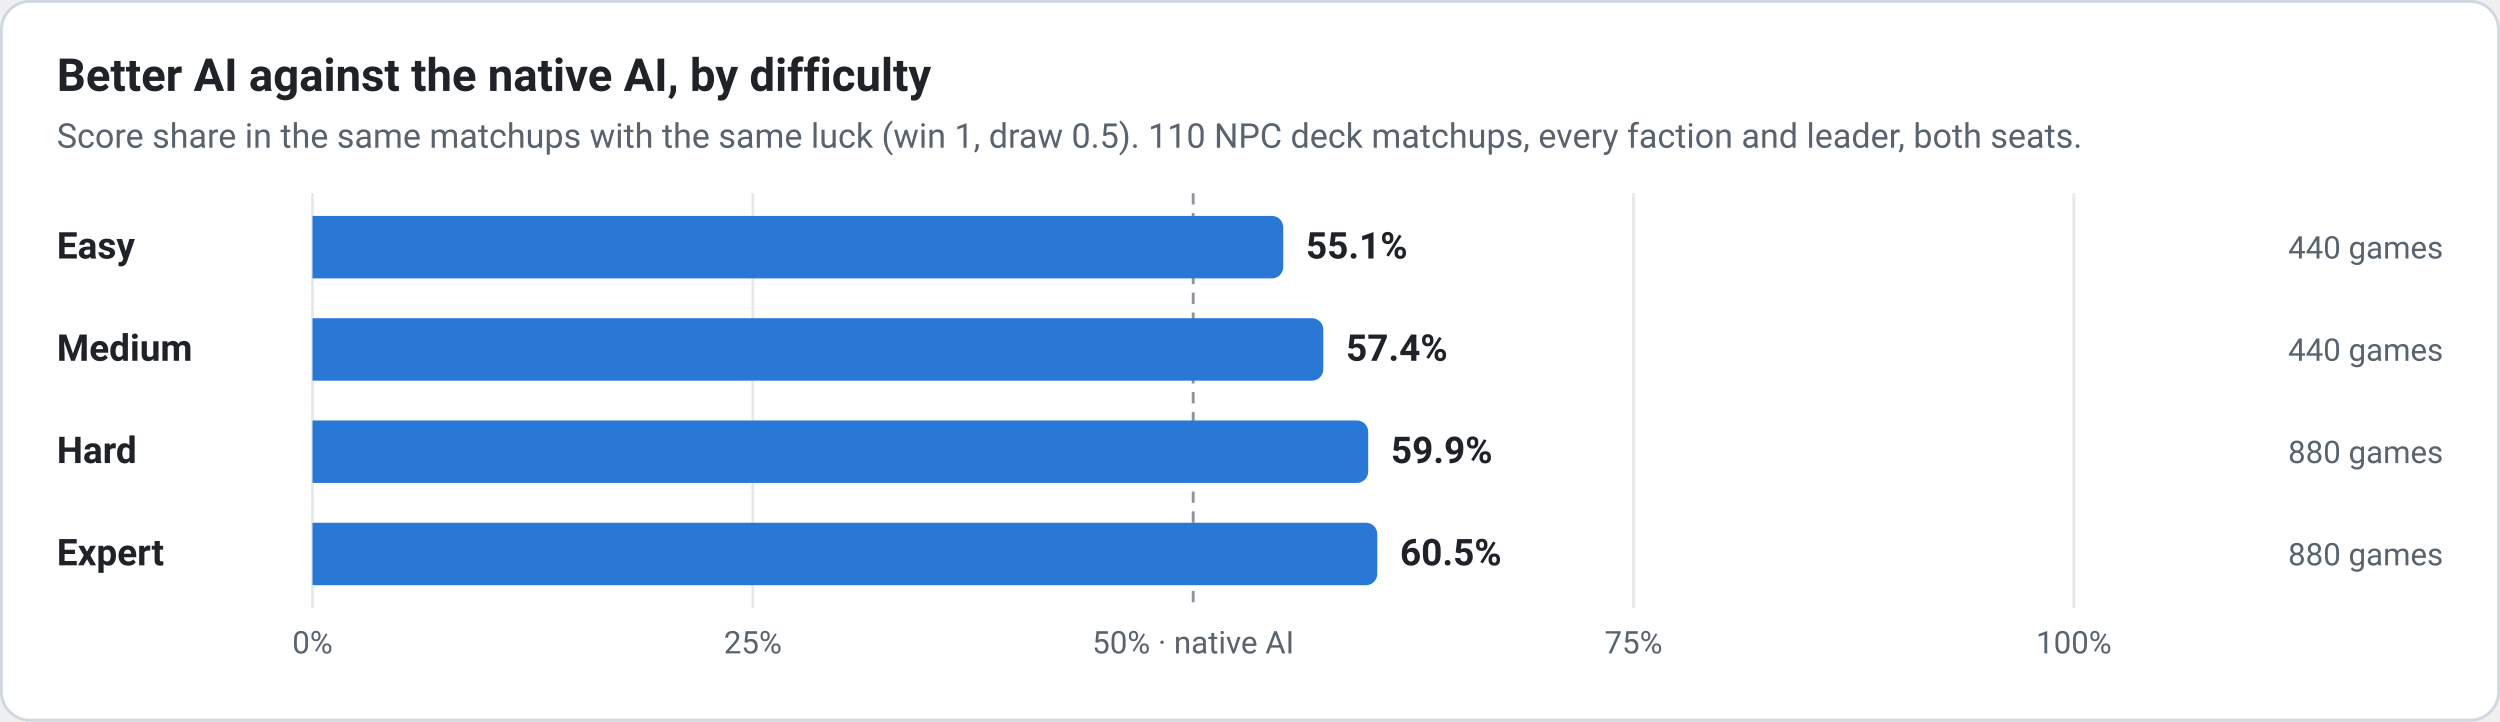
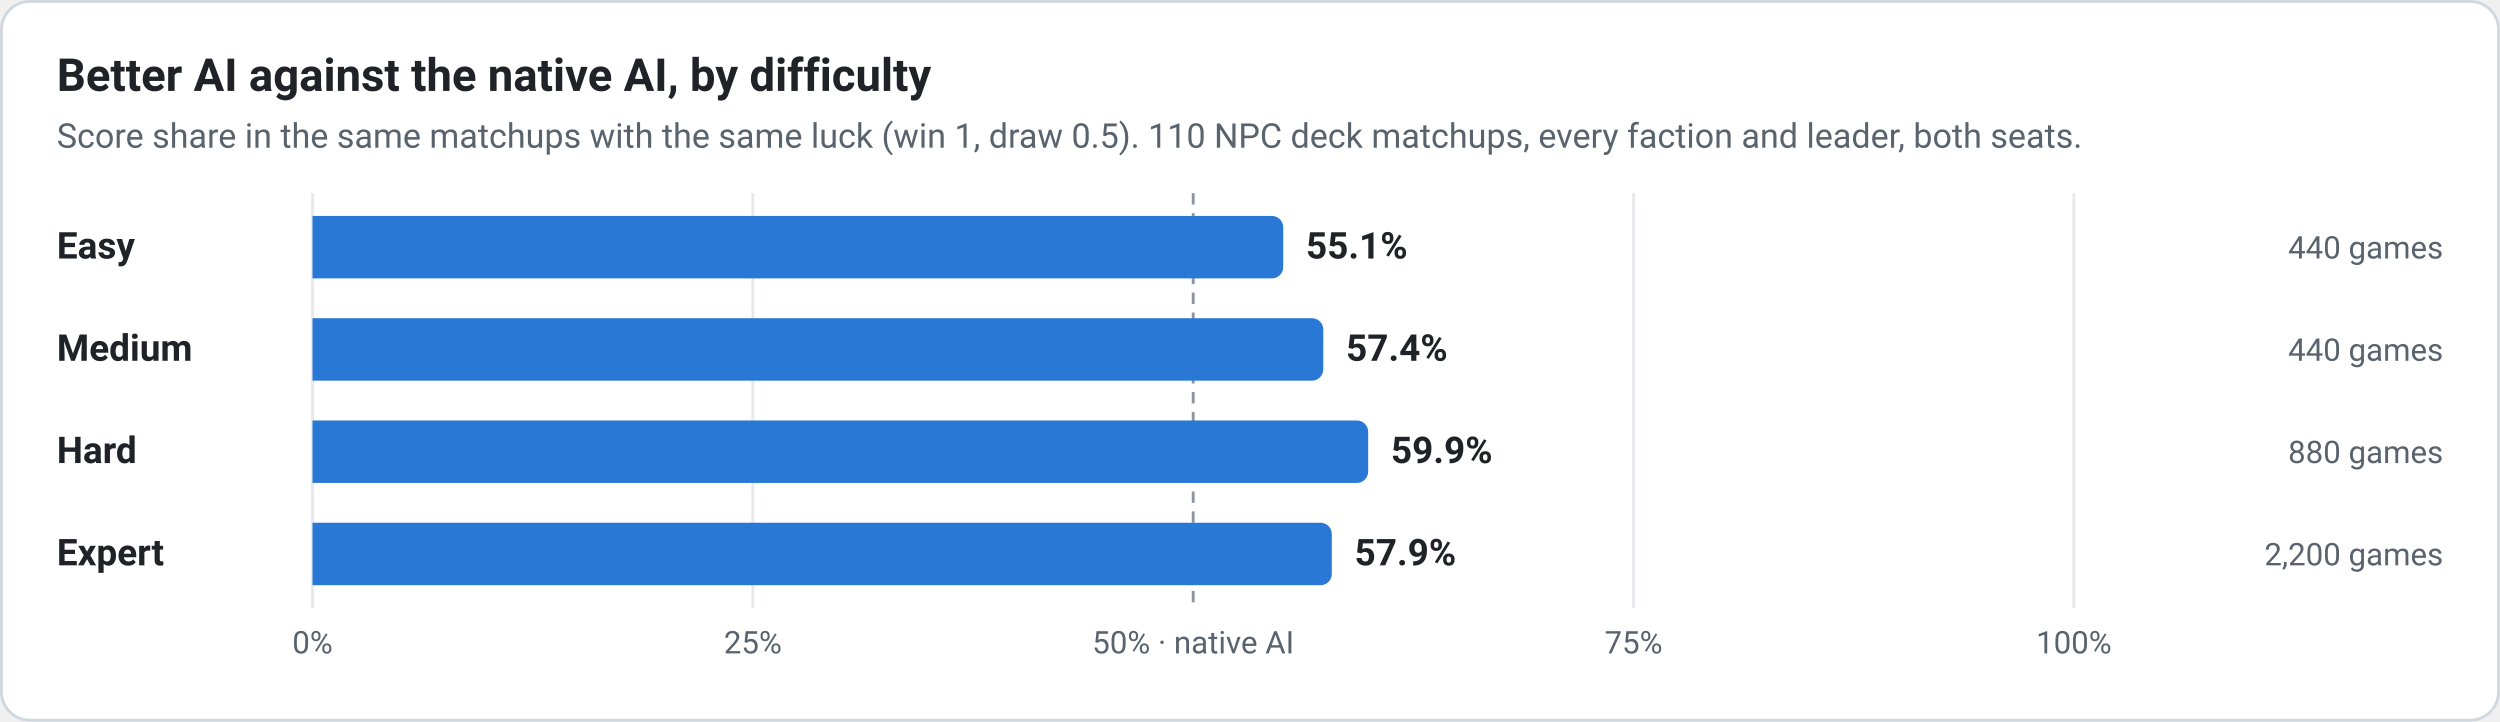
<svg xmlns="http://www.w3.org/2000/svg" width="880" height="254" viewBox="0 0 880 254" font-family="system-ui,-apple-system,'Segoe UI',Roboto,Helvetica,Arial,sans-serif" role="img" aria-label="Better AI against the native AI, by difficulty">
  <rect x="0.5" y="0.5" width="879" height="253" rx="10" fill="#ffffff" stroke="#d0d7de" />
  <text x="20.0" y="32.0" fill="#1f2328" font-size="16" font-weight="600" text-anchor="start">Better AI against the native AI, by difficulty</text>
  <text x="20.0" y="52.0" fill="#59636e" font-size="12" font-weight="400" text-anchor="start">Score share in the same matchups with the same luck (win 1, draw 0.5). 110 NPC deck matchups, every faction and leader, both seats.</text>
  <line x1="110.0" y1="68" x2="110.0" y2="214" stroke="#e6e8eb" stroke-width="1" />
  <text x="110.0" y="230.0" fill="#59636e" font-size="11" font-weight="400" text-anchor="middle">0%</text>
  <line x1="265.0" y1="68" x2="265.0" y2="214" stroke="#e6e8eb" stroke-width="1" />
  <text x="265.0" y="230.0" fill="#59636e" font-size="11" font-weight="400" text-anchor="middle">25%</text>
  <line x1="420.0" y1="68" x2="420.0" y2="214" stroke="#8c959f" stroke-width="1" stroke-dasharray="4 3" />
  <text x="420.0" y="230.0" fill="#59636e" font-size="11" font-weight="400" text-anchor="middle">50% · native AI</text>
  <line x1="575.0" y1="68" x2="575.0" y2="214" stroke="#e6e8eb" stroke-width="1" />
  <text x="575.0" y="230.0" fill="#59636e" font-size="11" font-weight="400" text-anchor="middle">75%</text>
  <line x1="730.0" y1="68" x2="730.0" y2="214" stroke="#e6e8eb" stroke-width="1" />
  <text x="730.0" y="230.0" fill="#59636e" font-size="11" font-weight="400" text-anchor="middle">100%</text>
  <text x="20.0" y="91.0" fill="#1f2328" font-size="13" font-weight="600" text-anchor="start">Easy</text>
  <path d="M110.0,76.0 H447.7 A4,4 0 0 1 451.7,80.0 V94.0 A4,4 0 0 1 447.7,98.0 H110.0 Z" fill="#2a78d6" />
  <text x="459.7" y="91.0" fill="#1f2328" font-size="13" font-weight="600" text-anchor="start">55.1%</text>
  <text x="860.0" y="91.0" fill="#59636e" font-size="11" font-weight="400" text-anchor="end">440 games</text>
  <text x="20.0" y="127.0" fill="#1f2328" font-size="13" font-weight="600" text-anchor="start">Medium</text>
  <path d="M110.0,112.0 H461.8 A4,4 0 0 1 465.8,116.0 V130.0 A4,4 0 0 1 461.8,134.0 H110.0 Z" fill="#2a78d6" />
  <text x="473.8" y="127.0" fill="#1f2328" font-size="13" font-weight="600" text-anchor="start">57.4%</text>
  <text x="860.0" y="127.0" fill="#59636e" font-size="11" font-weight="400" text-anchor="end">440 games</text>
  <text x="20.0" y="163.0" fill="#1f2328" font-size="13" font-weight="600" text-anchor="start">Hard</text>
  <path d="M110.0,148.0 H477.6 A4,4 0 0 1 481.6,152.0 V166.0 A4,4 0 0 1 477.6,170.0 H110.0 Z" fill="#2a78d6" />
  <text x="489.6" y="163.0" fill="#1f2328" font-size="13" font-weight="600" text-anchor="start">59.9%</text>
  <text x="860.0" y="163.0" fill="#59636e" font-size="11" font-weight="400" text-anchor="end">880 games</text>
  <text x="20.0" y="199.0" fill="#1f2328" font-size="13" font-weight="600" text-anchor="start">Expert</text>
-   <path d="M110.0,184.0 H480.8 A4,4 0 0 1 484.8,188.0 V202.0 A4,4 0 0 1 480.8,206.0 H110.0 Z" fill="#2a78d6" />
-   <text x="492.8" y="199.0" fill="#1f2328" font-size="13" font-weight="600" text-anchor="start">60.5%</text>
-   <text x="860.0" y="199.0" fill="#59636e" font-size="11" font-weight="400" text-anchor="end">880 games</text>
+   <path d="M110.0,184.0 H464.8 A4,4 0 0 1 468.8,188.0 V202.0 A4,4 0 0 1 464.8,206.0 H110.0 Z" fill="#2a78d6" />
+   <text x="476.8" y="199.0" fill="#1f2328" font-size="13" font-weight="600" text-anchor="start">57.9%</text>
+   <text x="860.0" y="199.0" fill="#59636e" font-size="11" font-weight="400" text-anchor="end">2,200 games</text>
</svg>
